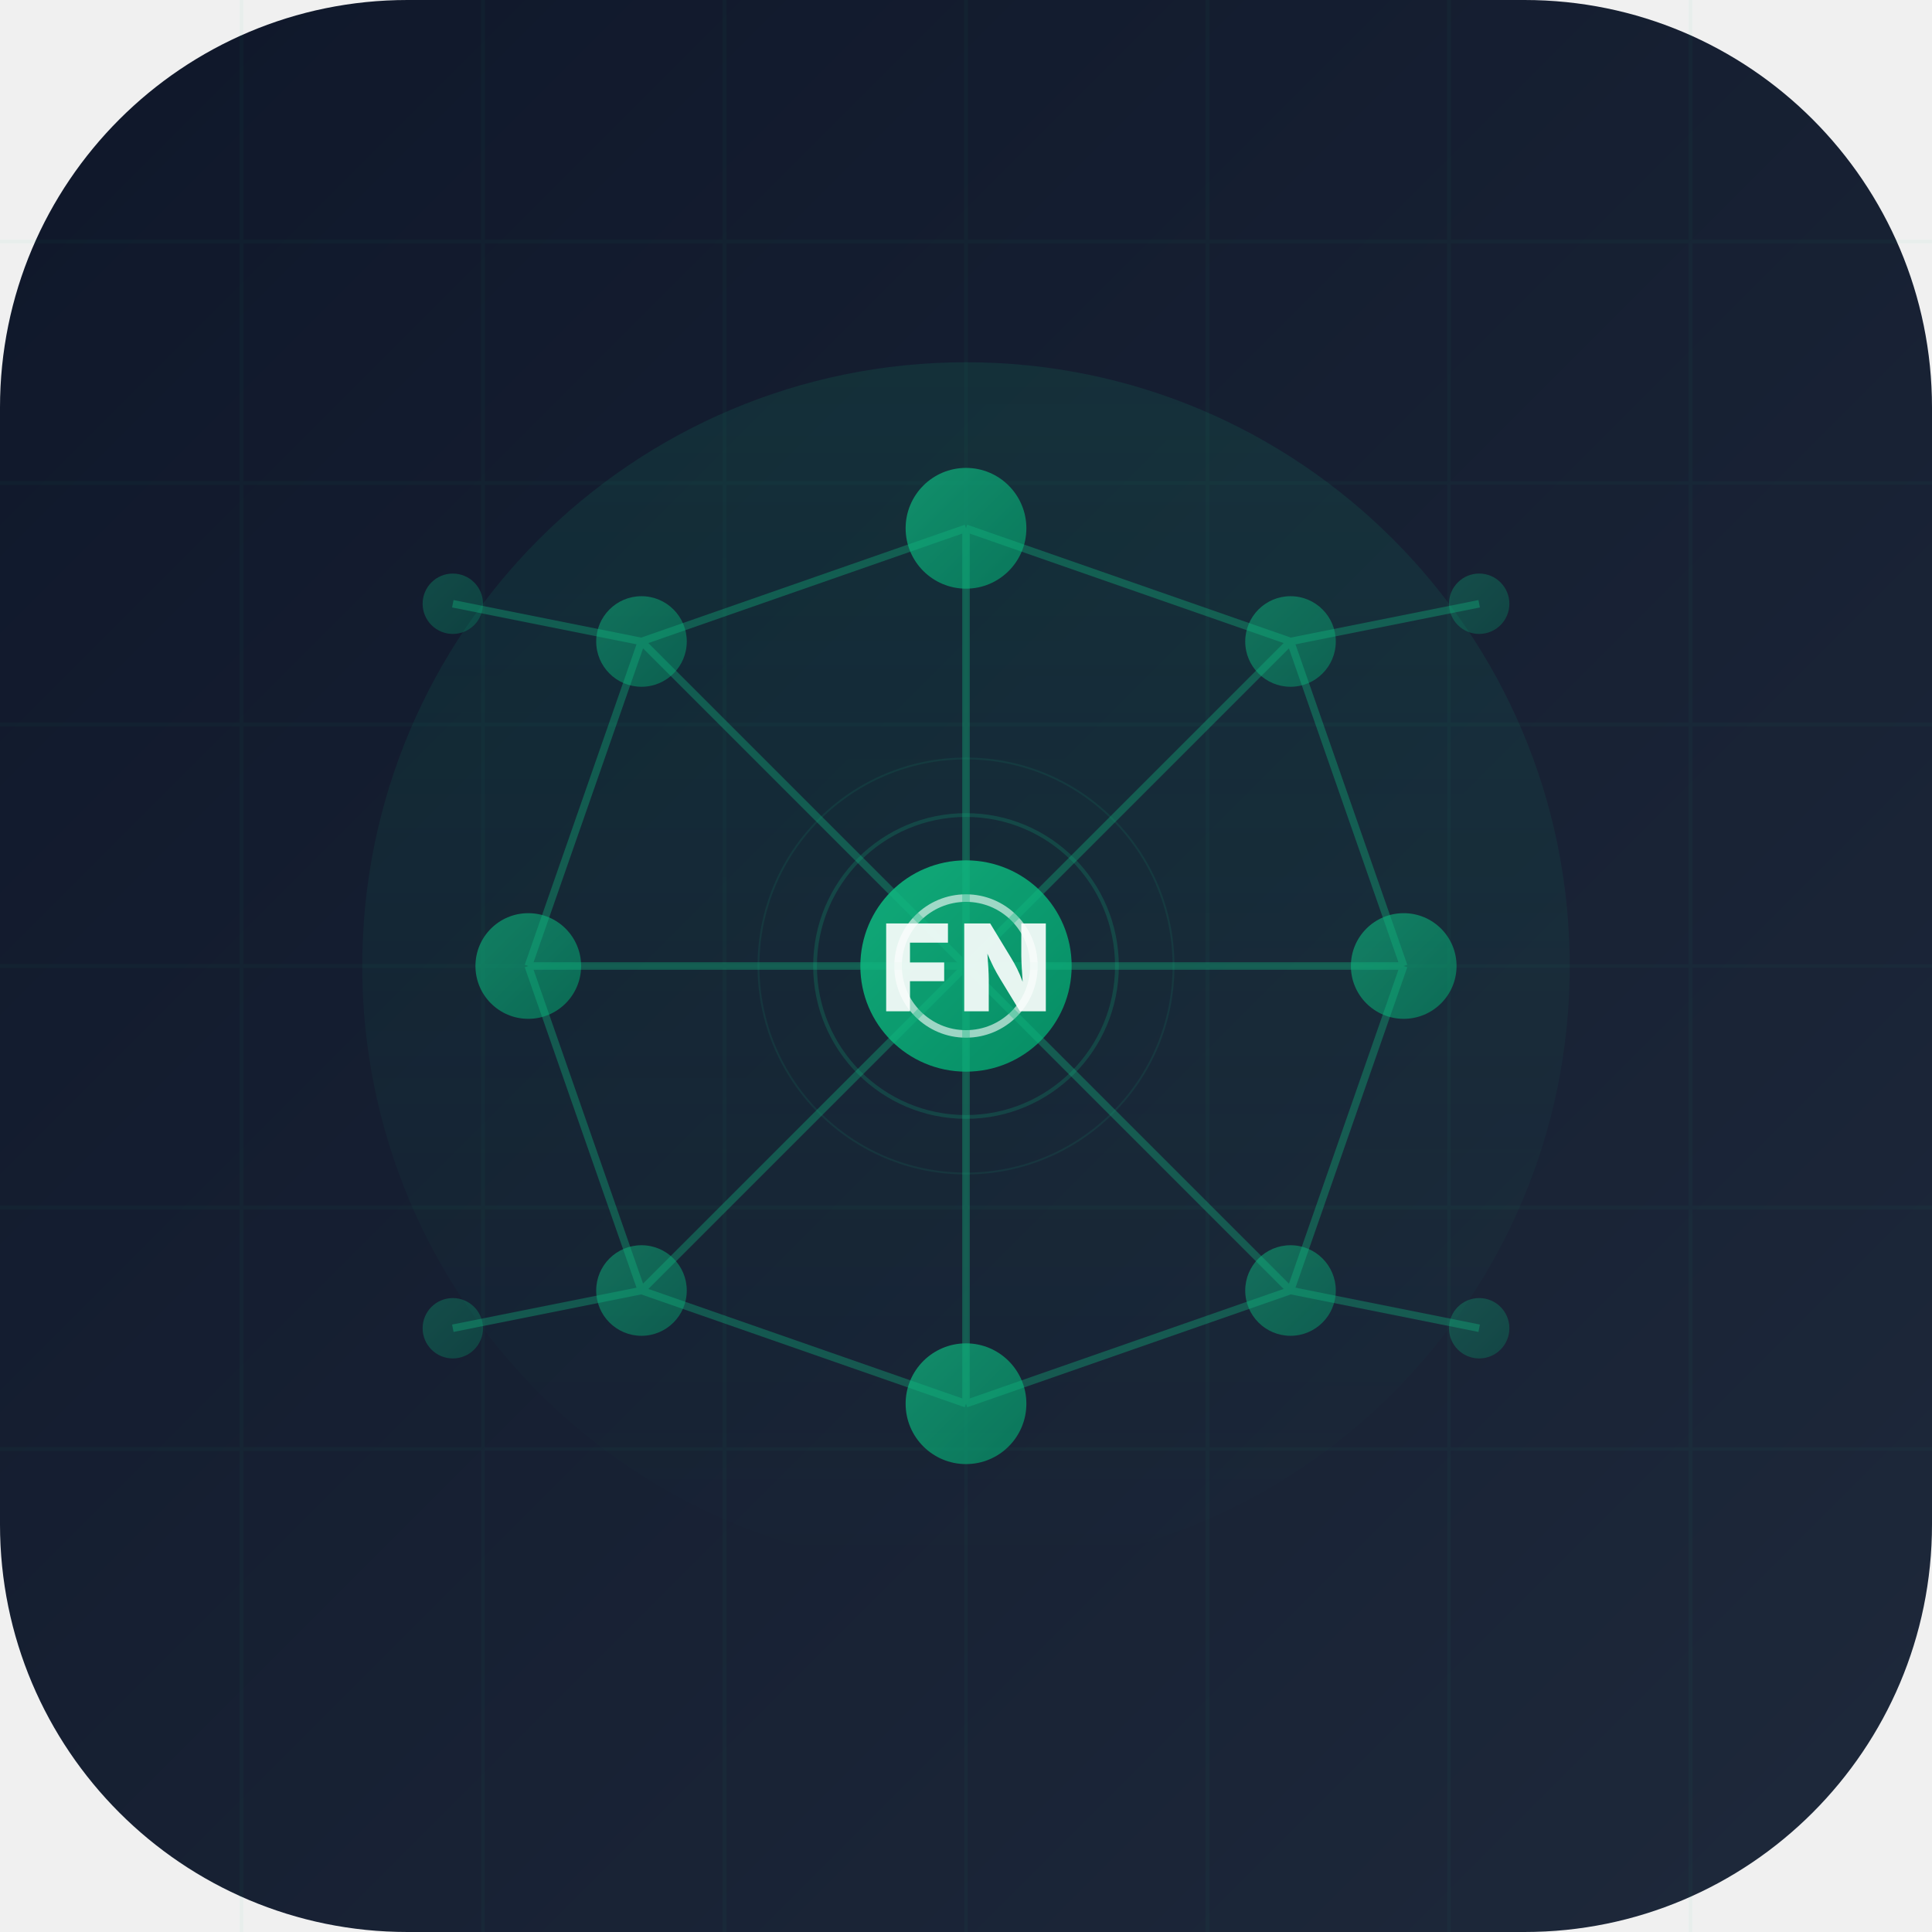
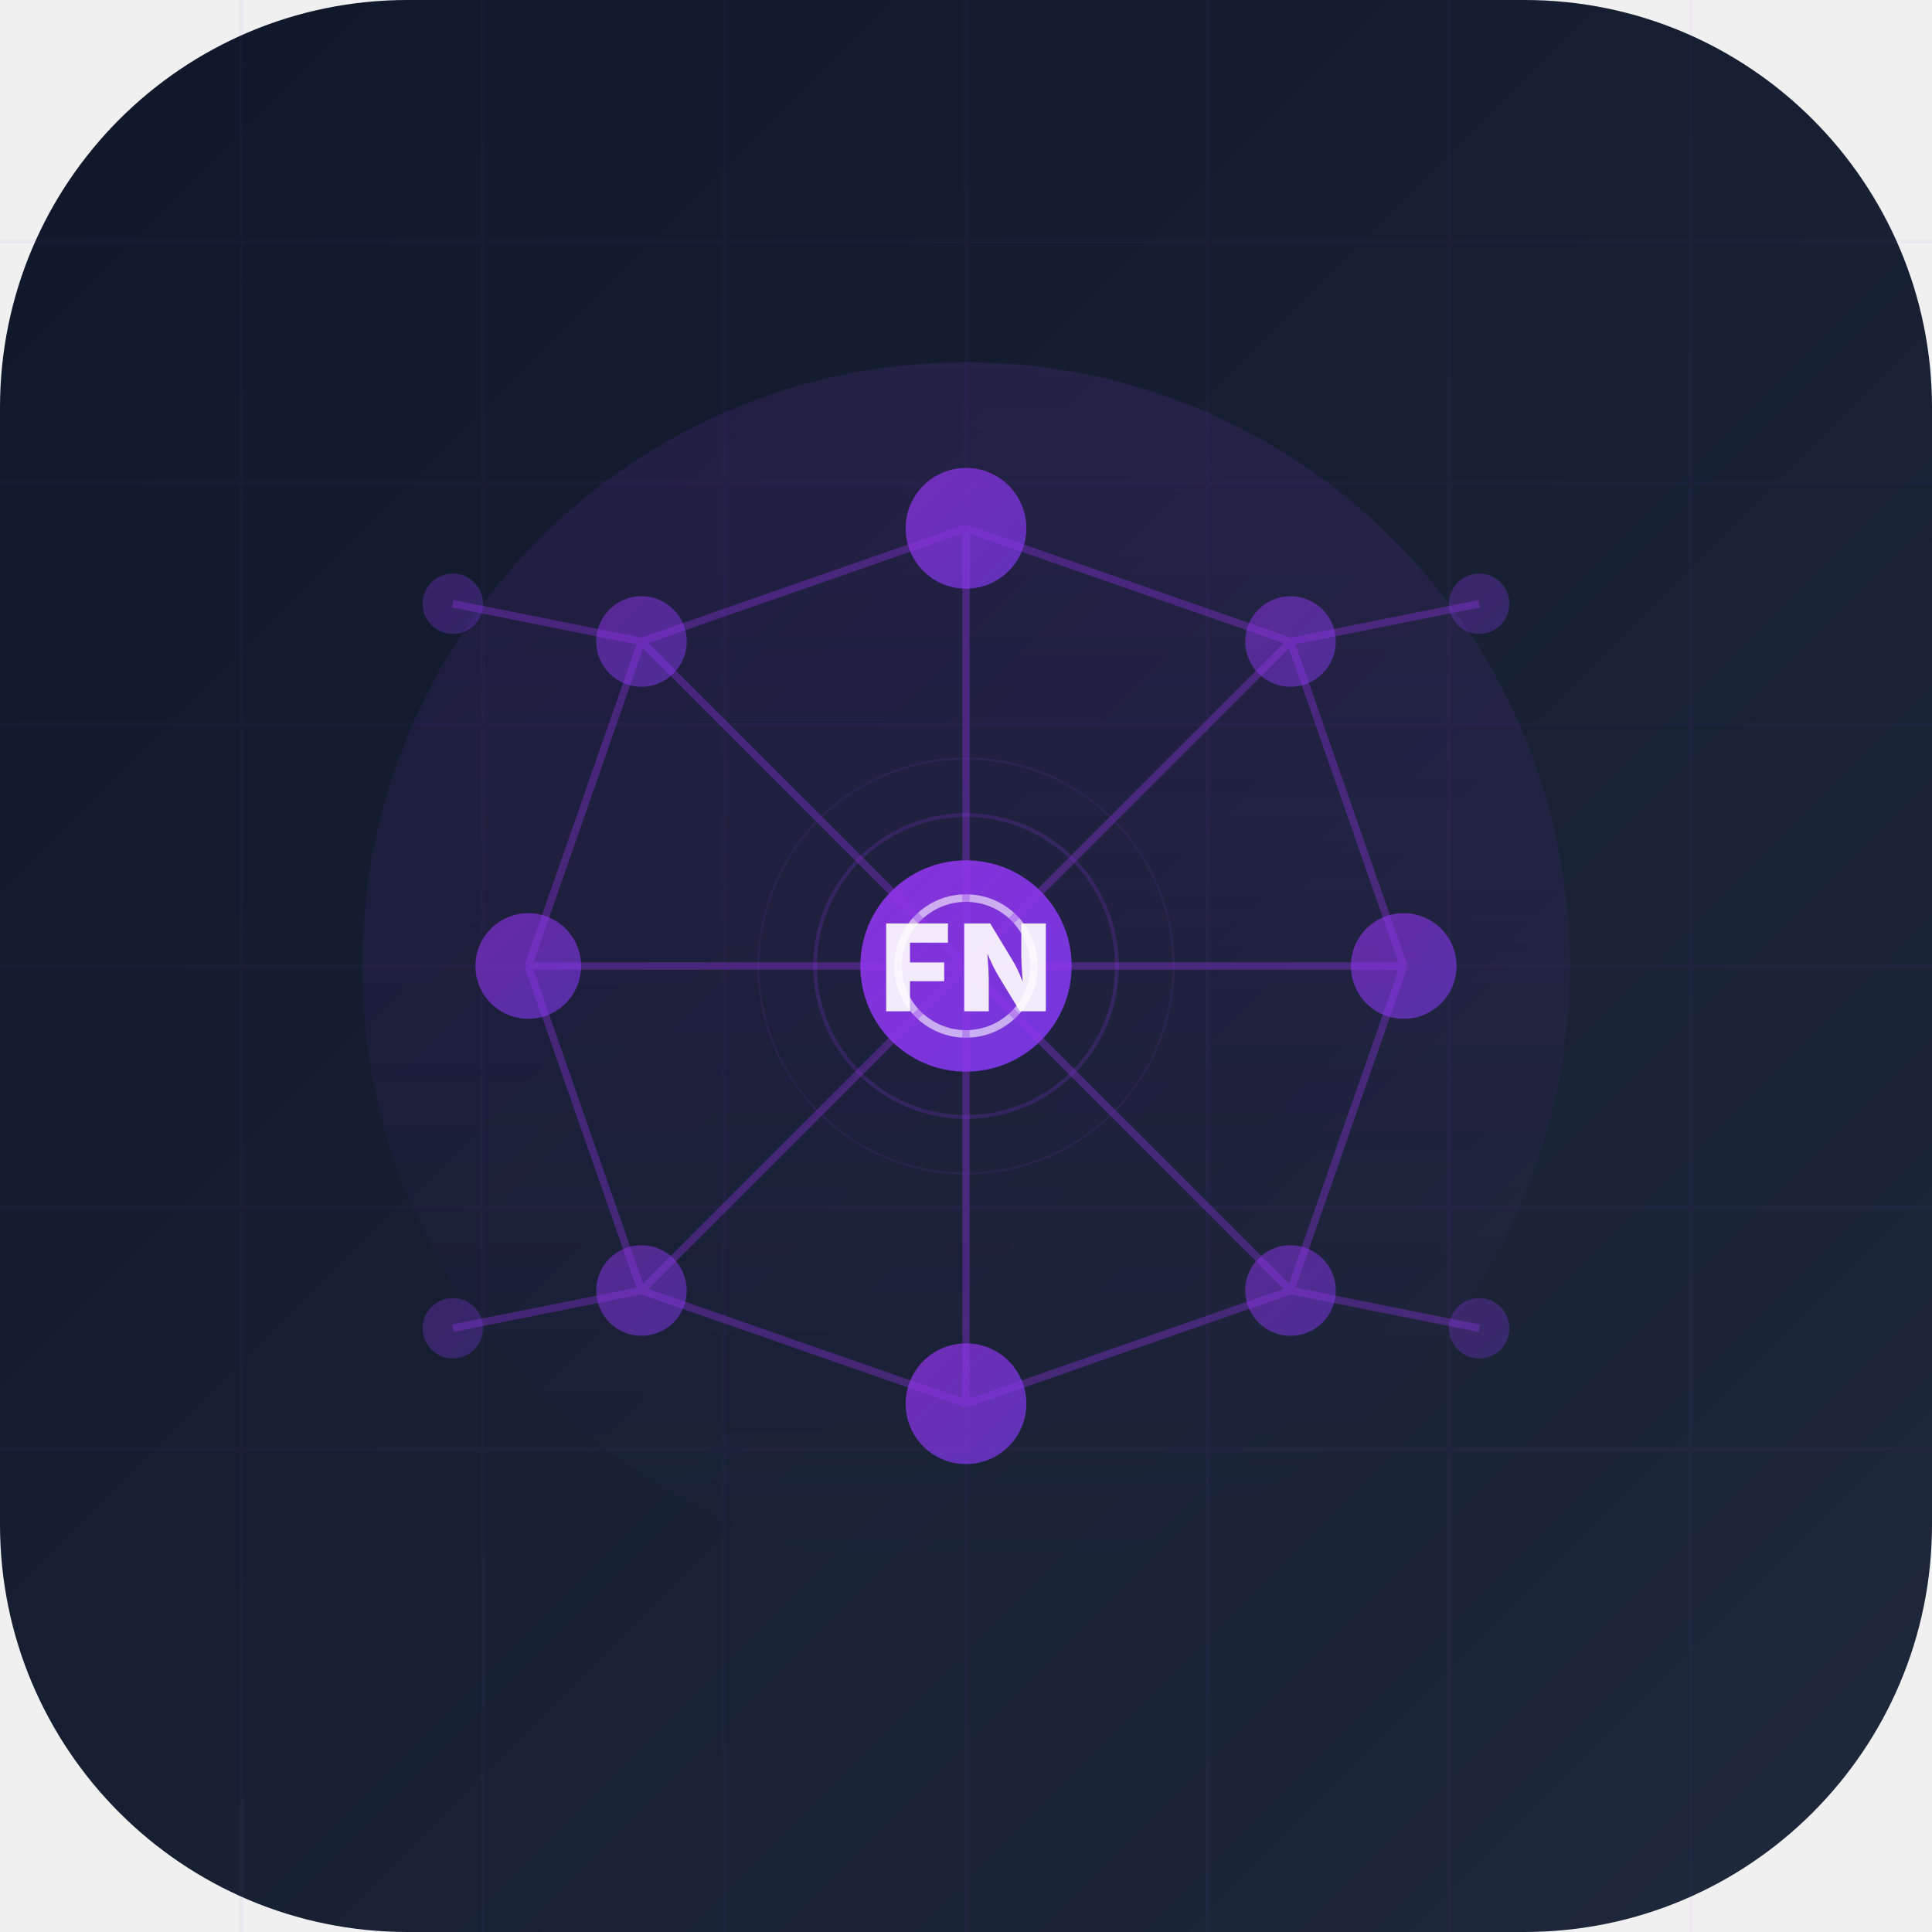
<svg xmlns="http://www.w3.org/2000/svg" viewBox="0 0 512 512">
  <defs>
    <linearGradient id="bg" x1="0" y1="0" x2="1" y2="1">
      <stop offset="0%" stop-color="#0F172A" />
      <stop offset="100%" stop-color="#1E293B" />
    </linearGradient>
    <linearGradient id="emerald" x1="0" y1="0" x2="1" y2="1">
-       <stop offset="0%" stop-color="#10B981" />
-       <stop offset="100%" stop-color="#059669" />
+       <stop offset="0%" stop-color="#9333EA" />
+       <stop offset="100%" stop-color="#7C3AED" />
    </linearGradient>
    <linearGradient id="glow" x1="0" y1="0" x2="0" y2="1">
-       <stop offset="0%" stop-color="#10B981" stop-opacity="0.4" />
-       <stop offset="100%" stop-color="#10B981" stop-opacity="0" />
+       <stop offset="0%" stop-color="#9333EA" stop-opacity="0.4" />
+       <stop offset="100%" stop-color="#9333EA" stop-opacity="0" />
    </linearGradient>
  </defs>
  <rect width="512" height="512" rx="108" fill="url(#bg)" />
-   <g opacity="0.04" stroke="#10B981" stroke-width="1">
+   <g opacity="0.04" stroke="#9333EA" stroke-width="1">
    <line x1="0" y1="64" x2="512" y2="64" />
    <line x1="0" y1="128" x2="512" y2="128" />
    <line x1="0" y1="192" x2="512" y2="192" />
    <line x1="0" y1="256" x2="512" y2="256" />
    <line x1="0" y1="320" x2="512" y2="320" />
    <line x1="0" y1="384" x2="512" y2="384" />
    <line x1="64" y1="0" x2="64" y2="512" />
    <line x1="128" y1="0" x2="128" y2="512" />
    <line x1="192" y1="0" x2="192" y2="512" />
    <line x1="256" y1="0" x2="256" y2="512" />
    <line x1="320" y1="0" x2="320" y2="512" />
    <line x1="384" y1="0" x2="384" y2="512" />
    <line x1="448" y1="0" x2="448" y2="512" />
  </g>
  <circle cx="256" cy="256" r="160" fill="url(#glow)" opacity="0.3" />
  <circle cx="256" cy="256" r="28" fill="url(#emerald)" opacity="0.9" />
  <circle cx="256" cy="256" r="18" fill="none" stroke="white" stroke-width="2" opacity="0.6" />
  <circle cx="256" cy="140" r="16" fill="url(#emerald)" opacity="0.7" />
  <circle cx="170" cy="170" r="12" fill="url(#emerald)" opacity="0.5" />
  <circle cx="342" cy="170" r="12" fill="url(#emerald)" opacity="0.5" />
  <circle cx="140" cy="256" r="14" fill="url(#emerald)" opacity="0.6" />
  <circle cx="372" cy="256" r="14" fill="url(#emerald)" opacity="0.6" />
  <circle cx="256" cy="372" r="16" fill="url(#emerald)" opacity="0.7" />
  <circle cx="170" cy="342" r="12" fill="url(#emerald)" opacity="0.5" />
  <circle cx="342" cy="342" r="12" fill="url(#emerald)" opacity="0.5" />
  <circle cx="120" cy="160" r="8" fill="url(#emerald)" opacity="0.3" />
  <circle cx="392" cy="160" r="8" fill="url(#emerald)" opacity="0.3" />
  <circle cx="120" cy="352" r="8" fill="url(#emerald)" opacity="0.3" />
  <circle cx="392" cy="352" r="8" fill="url(#emerald)" opacity="0.3" />
-   <g stroke="#10B981" stroke-width="2" opacity="0.35">
+   <g stroke="#9333EA" stroke-width="2" opacity="0.35">
    <line x1="256" y1="256" x2="256" y2="140" />
    <line x1="256" y1="256" x2="140" y2="256" />
    <line x1="256" y1="256" x2="372" y2="256" />
    <line x1="256" y1="256" x2="256" y2="372" />
    <line x1="256" y1="256" x2="170" y2="170" />
    <line x1="256" y1="256" x2="342" y2="170" />
    <line x1="256" y1="256" x2="170" y2="342" />
    <line x1="256" y1="256" x2="342" y2="342" />
    <line x1="170" y1="170" x2="140" y2="256" />
    <line x1="342" y1="170" x2="372" y2="256" />
    <line x1="170" y1="342" x2="140" y2="256" />
    <line x1="342" y1="342" x2="372" y2="256" />
    <line x1="256" y1="140" x2="170" y2="170" />
    <line x1="256" y1="140" x2="342" y2="170" />
    <line x1="256" y1="372" x2="170" y2="342" />
    <line x1="256" y1="372" x2="342" y2="342" />
    <line x1="170" y1="170" x2="120" y2="160" />
    <line x1="342" y1="170" x2="392" y2="160" />
    <line x1="170" y1="342" x2="120" y2="352" />
    <line x1="342" y1="342" x2="392" y2="352" />
  </g>
-   <circle cx="256" cy="256" r="40" fill="none" stroke="#10B981" stroke-width="1" opacity="0.2" />
-   <circle cx="256" cy="256" r="55" fill="none" stroke="#10B981" stroke-width="0.5" opacity="0.1" />
+   <circle cx="256" cy="256" r="40" fill="none" stroke="#9333EA" stroke-width="1" opacity="0.2" />
+   <circle cx="256" cy="256" r="55" fill="none" stroke="#9333EA" stroke-width="0.5" opacity="0.1" />
  <text x="256" y="268" text-anchor="middle" font-family="system-ui, -apple-system, sans-serif" font-size="32" font-weight="900" fill="white" opacity="0.9" letter-spacing="2">FN</text>
</svg>
